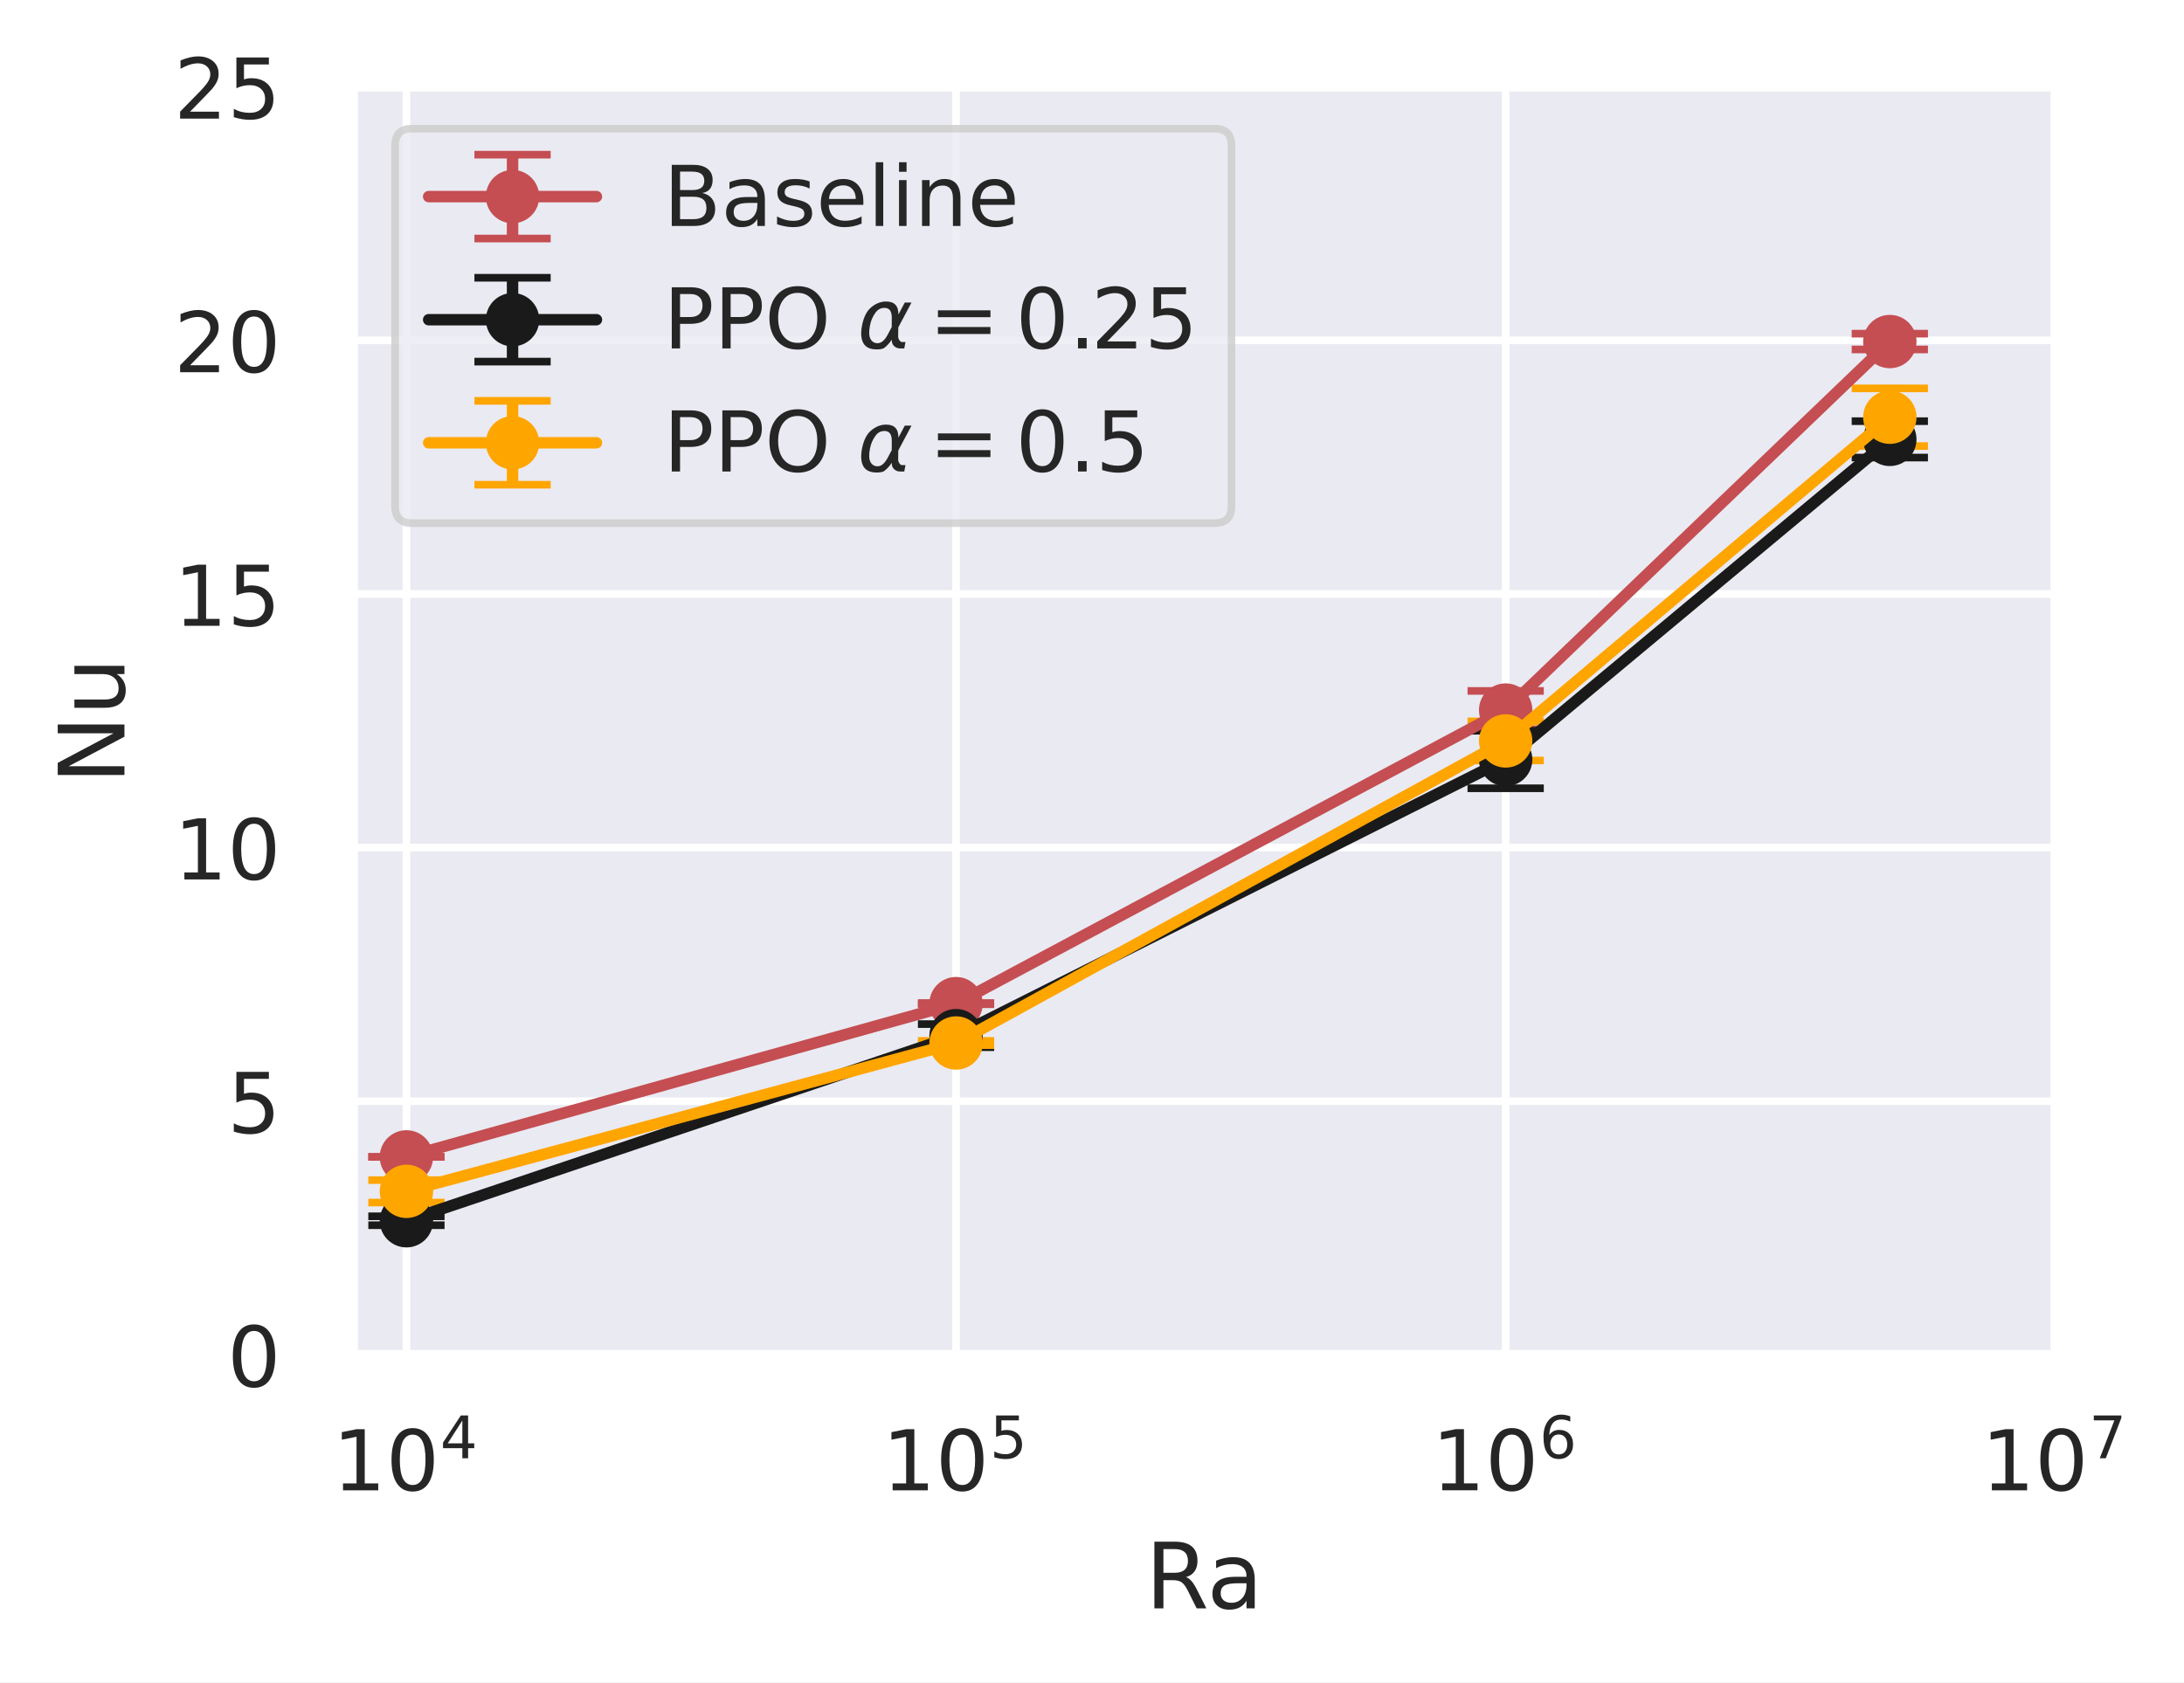
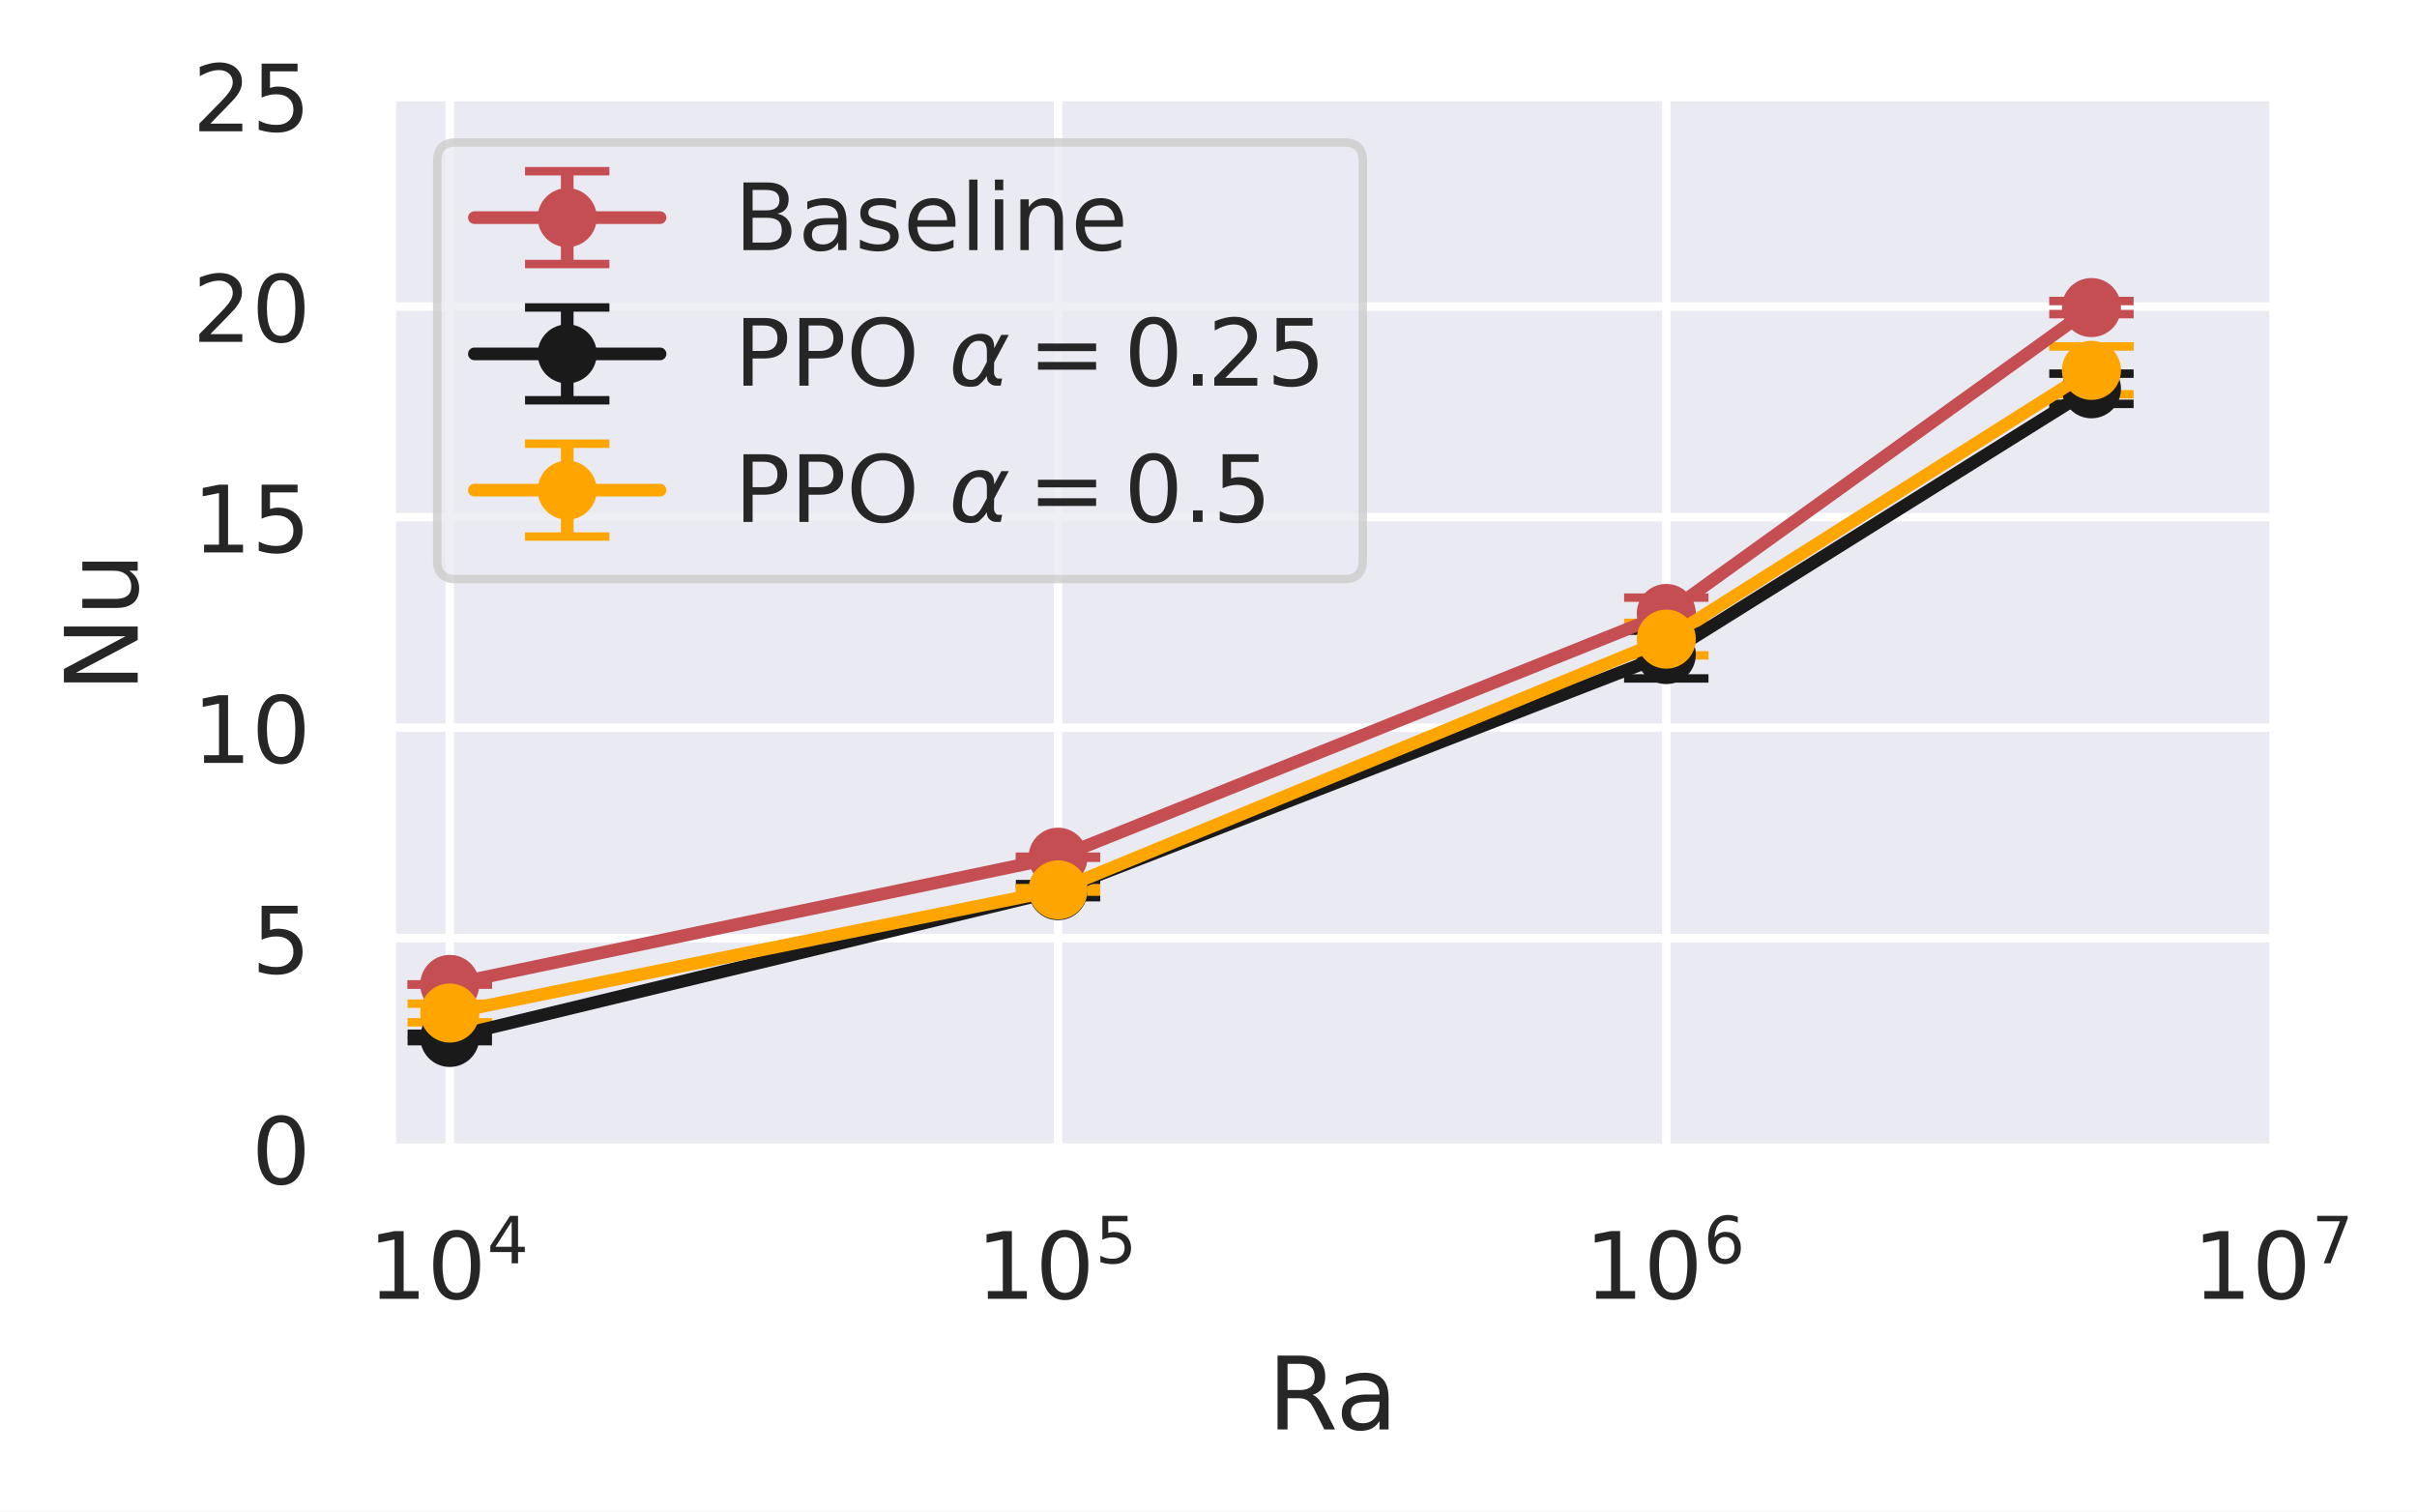
- <svg xmlns="http://www.w3.org/2000/svg" xmlns:xlink="http://www.w3.org/1999/xlink" width="286.391pt" height="220.659pt" viewBox="0 0 286.391 220.659" version="1.1">
+ <svg xmlns="http://www.w3.org/2000/svg" xmlns:xlink="http://www.w3.org/1999/xlink" width="286.391pt" height="179.079pt" viewBox="0 0 286.391 179.079" version="1.1">
  <defs>
    <style type="text/css">*{stroke-linejoin: round; stroke-linecap: butt}</style>
  </defs>
  <g id="figure_1">
    <g id="patch_1">
-       <path d="M 0 220.659  L 286.391 220.659  L 286.391 0  L 0 0  z " style="fill: #ffffff" />
+       <path d="M 0 179.079  L 286.391 179.079  L 286.391 0  L 0 0  z " style="fill: #ffffff" />
    </g>
    <g id="axes_1">
      <g id="patch_2">
-         <path d="M 46.311 177.699  L 269.511 177.699  L 269.511 11.379  L 46.311 11.379  z " style="fill: #eaeaf2" />
+         <path d="M 46.311 136.119  L 269.511 136.119  L 269.511 11.379  L 46.311 11.379  z " style="fill: #eaeaf2" />
      </g>
      <g id="matplotlib.axis_1">
        <g id="xtick_1">
          <g id="line2d_1">
-             <path d="M 53.296 177.699  L 53.296 11.379  " clip-path="url(#p248fbb36b7)" style="fill: none; stroke: #ffffff; stroke-linecap: round" />
+             <path d="M 53.296 136.119  L 53.296 11.379  " clip-path="url(#p7a6a9aa052)" style="fill: none; stroke: #ffffff; stroke-linecap: round" />
          </g>
          <g id="text_1">
-             <g style="fill: #262626" transform="translate(43.61573 195.5574) scale(0.11 -0.11)">
+             <g style="fill: #262626" transform="translate(43.61573 153.9774) scale(0.11 -0.11)">
              <defs>
                <path id="DejaVuSans-31" d="M 794 531  L 1825 531  L 1825 4091  L 703 3866  L 703 4441  L 1819 4666  L 2450 4666  L 2450 531  L 3481 531  L 3481 0  L 794 0  L 794 531  z " transform="scale(0.015625)" />
                <path id="DejaVuSans-30" d="M 2034 4250  Q 1547 4250 1301 3770  Q 1056 3291 1056 2328  Q 1056 1369 1301 889  Q 1547 409 2034 409  Q 2525 409 2770 889  Q 3016 1369 3016 2328  Q 3016 3291 2770 3770  Q 2525 4250 2034 4250  z M 2034 4750  Q 2819 4750 3233 4129  Q 3647 3509 3647 2328  Q 3647 1150 3233 529  Q 2819 -91 2034 -91  Q 1250 -91 836 529  Q 422 1150 422 2328  Q 422 3509 836 4129  Q 1250 4750 2034 4750  z " transform="scale(0.015625)" />
                <path id="DejaVuSans-34" d="M 2419 4116  L 825 1625  L 2419 1625  L 2419 4116  z M 2253 4666  L 3047 4666  L 3047 1625  L 3713 1625  L 3713 1100  L 3047 1100  L 3047 0  L 2419 0  L 2419 1100  L 313 1100  L 313 1709  L 2253 4666  z " transform="scale(0.015625)" />
              </defs>
              <use xlink:href="#DejaVuSans-31" transform="translate(0 0.684375)" />
              <use xlink:href="#DejaVuSans-30" transform="translate(63.62305 0.684375)" />
              <use xlink:href="#DejaVuSans-34" transform="translate(128.2031 38.96563) scale(0.7)" />
            </g>
          </g>
        </g>
        <g id="xtick_2">
          <g id="line2d_2">
-             <path d="M 125.368 177.699  L 125.368 11.379  " clip-path="url(#p248fbb36b7)" style="fill: none; stroke: #ffffff; stroke-linecap: round" />
+             <path d="M 125.368 136.119  L 125.368 11.379  " clip-path="url(#p7a6a9aa052)" style="fill: none; stroke: #ffffff; stroke-linecap: round" />
          </g>
          <g id="text_2">
-             <g style="fill: #262626" transform="translate(115.6876 195.5574) scale(0.11 -0.11)">
+             <g style="fill: #262626" transform="translate(115.6876 153.9774) scale(0.11 -0.11)">
              <defs>
                <path id="DejaVuSans-35" d="M 691 4666  L 3169 4666  L 3169 4134  L 1269 4134  L 1269 2991  Q 1406 3038 1543 3061  Q 1681 3084 1819 3084  Q 2600 3084 3056 2656  Q 3513 2228 3513 1497  Q 3513 744 3044 326  Q 2575 -91 1722 -91  Q 1428 -91 1123 -41  Q 819 9 494 109  L 494 744  Q 775 591 1075 516  Q 1375 441 1709 441  Q 2250 441 2565 725  Q 2881 1009 2881 1497  Q 2881 1984 2565 2268  Q 2250 2553 1709 2553  Q 1456 2553 1204 2497  Q 953 2441 691 2322  L 691 4666  z " transform="scale(0.015625)" />
              </defs>
              <use xlink:href="#DejaVuSans-31" transform="translate(0 0.684375)" />
              <use xlink:href="#DejaVuSans-30" transform="translate(63.62305 0.684375)" />
              <use xlink:href="#DejaVuSans-35" transform="translate(128.2031 38.96563) scale(0.7)" />
            </g>
          </g>
        </g>
        <g id="xtick_3">
          <g id="line2d_3">
-             <path d="M 197.439 177.699  L 197.439 11.379  " clip-path="url(#p248fbb36b7)" style="fill: none; stroke: #ffffff; stroke-linecap: round" />
+             <path d="M 197.439 136.119  L 197.439 11.379  " clip-path="url(#p7a6a9aa052)" style="fill: none; stroke: #ffffff; stroke-linecap: round" />
          </g>
          <g id="text_3">
-             <g style="fill: #262626" transform="translate(187.7594 195.5574) scale(0.11 -0.11)">
+             <g style="fill: #262626" transform="translate(187.7594 153.9774) scale(0.11 -0.11)">
              <defs>
                <path id="DejaVuSans-36" d="M 2113 2584  Q 1688 2584 1439 2293  Q 1191 2003 1191 1497  Q 1191 994 1439 701  Q 1688 409 2113 409  Q 2538 409 2786 701  Q 3034 994 3034 1497  Q 3034 2003 2786 2293  Q 2538 2584 2113 2584  z M 3366 4563  L 3366 3988  Q 3128 4100 2886 4159  Q 2644 4219 2406 4219  Q 1781 4219 1451 3797  Q 1122 3375 1075 2522  Q 1259 2794 1537 2939  Q 1816 3084 2150 3084  Q 2853 3084 3261 2657  Q 3669 2231 3669 1497  Q 3669 778 3244 343  Q 2819 -91 2113 -91  Q 1303 -91 875 529  Q 447 1150 447 2328  Q 447 3434 972 4092  Q 1497 4750 2381 4750  Q 2619 4750 2861 4703  Q 3103 4656 3366 4563  z " transform="scale(0.015625)" />
              </defs>
              <use xlink:href="#DejaVuSans-31" transform="translate(0 0.765625)" />
              <use xlink:href="#DejaVuSans-30" transform="translate(63.62305 0.765625)" />
              <use xlink:href="#DejaVuSans-36" transform="translate(128.2031 39.04688) scale(0.7)" />
            </g>
          </g>
        </g>
        <g id="xtick_4">
          <g id="line2d_4">
-             <path d="M 269.511 177.699  L 269.511 11.379  " clip-path="url(#p248fbb36b7)" style="fill: none; stroke: #ffffff; stroke-linecap: round" />
+             <path d="M 269.511 136.119  L 269.511 11.379  " clip-path="url(#p7a6a9aa052)" style="fill: none; stroke: #ffffff; stroke-linecap: round" />
          </g>
          <g id="text_4">
-             <g style="fill: #262626" transform="translate(259.8313 195.5574) scale(0.11 -0.11)">
+             <g style="fill: #262626" transform="translate(259.8313 153.9774) scale(0.11 -0.11)">
              <defs>
                <path id="DejaVuSans-37" d="M 525 4666  L 3525 4666  L 3525 4397  L 1831 0  L 1172 0  L 2766 4134  L 525 4134  L 525 4666  z " transform="scale(0.015625)" />
              </defs>
              <use xlink:href="#DejaVuSans-31" transform="translate(0 0.684375)" />
              <use xlink:href="#DejaVuSans-30" transform="translate(63.62305 0.684375)" />
              <use xlink:href="#DejaVuSans-37" transform="translate(128.2031 38.96563) scale(0.7)" />
            </g>
          </g>
        </g>
        <g id="xtick_5" />
        <g id="xtick_6" />
        <g id="xtick_7" />
        <g id="xtick_8" />
        <g id="xtick_9" />
        <g id="xtick_10" />
        <g id="xtick_11" />
        <g id="xtick_12" />
        <g id="xtick_13" />
        <g id="xtick_14" />
        <g id="xtick_15" />
        <g id="xtick_16" />
        <g id="xtick_17" />
        <g id="xtick_18" />
        <g id="xtick_19" />
        <g id="xtick_20" />
        <g id="xtick_21" />
        <g id="xtick_22" />
        <g id="xtick_23" />
        <g id="xtick_24" />
        <g id="xtick_25" />
        <g id="xtick_26" />
        <g id="xtick_27" />
        <g id="xtick_28" />
        <g id="xtick_29" />
        <g id="xtick_30" />
        <g id="text_5">
-           <g style="fill: #262626" transform="translate(150.2003 210.9632) scale(0.12 -0.12)">
+           <g style="fill: #262626" transform="translate(150.2003 169.3832) scale(0.12 -0.12)">
            <defs>
              <path id="DejaVuSans-52" d="M 2841 2188  Q 3044 2119 3236 1894  Q 3428 1669 3622 1275  L 4263 0  L 3584 0  L 2988 1197  Q 2756 1666 2539 1819  Q 2322 1972 1947 1972  L 1259 1972  L 1259 0  L 628 0  L 628 4666  L 2053 4666  Q 2853 4666 3247 4331  Q 3641 3997 3641 3322  Q 3641 2881 3436 2590  Q 3231 2300 2841 2188  z M 1259 4147  L 1259 2491  L 2053 2491  Q 2509 2491 2742 2702  Q 2975 2913 2975 3322  Q 2975 3731 2742 3939  Q 2509 4147 2053 4147  L 1259 4147  z " transform="scale(0.015625)" />
              <path id="DejaVuSans-61" d="M 2194 1759  Q 1497 1759 1228 1600  Q 959 1441 959 1056  Q 959 750 1161 570  Q 1363 391 1709 391  Q 2188 391 2477 730  Q 2766 1069 2766 1631  L 2766 1759  L 2194 1759  z M 3341 1997  L 3341 0  L 2766 0  L 2766 531  Q 2569 213 2275 61  Q 1981 -91 1556 -91  Q 1019 -91 701 211  Q 384 513 384 1019  Q 384 1609 779 1909  Q 1175 2209 1959 2209  L 2766 2209  L 2766 2266  Q 2766 2663 2505 2880  Q 2244 3097 1772 3097  Q 1472 3097 1187 3025  Q 903 2953 641 2809  L 641 3341  Q 956 3463 1253 3523  Q 1550 3584 1831 3584  Q 2591 3584 2966 3190  Q 3341 2797 3341 1997  z " transform="scale(0.015625)" />
            </defs>
            <use xlink:href="#DejaVuSans-52" />
            <use xlink:href="#DejaVuSans-61" x="67.232" />
          </g>
        </g>
      </g>
      <g id="matplotlib.axis_2">
        <g id="ytick_1">
          <g id="line2d_5">
-             <path d="M 46.311 177.699  L 269.511 177.699  " clip-path="url(#p248fbb36b7)" style="fill: none; stroke: #ffffff; stroke-linecap: round" />
+             <path d="M 46.311 136.119  L 269.511 136.119  " clip-path="url(#p7a6a9aa052)" style="fill: none; stroke: #ffffff; stroke-linecap: round" />
          </g>
          <g id="text_6">
-             <g style="fill: #262626" transform="translate(29.8125 181.8783) scale(0.11 -0.11)">
+             <g style="fill: #262626" transform="translate(29.8125 140.2983) scale(0.11 -0.11)">
              <use xlink:href="#DejaVuSans-30" />
            </g>
          </g>
        </g>
        <g id="ytick_2">
          <g id="line2d_6">
-             <path d="M 46.311 144.435  L 269.511 144.435  " clip-path="url(#p248fbb36b7)" style="fill: none; stroke: #ffffff; stroke-linecap: round" />
+             <path d="M 46.311 111.171  L 269.511 111.171  " clip-path="url(#p7a6a9aa052)" style="fill: none; stroke: #ffffff; stroke-linecap: round" />
          </g>
          <g id="text_7">
-             <g style="fill: #262626" transform="translate(29.8125 148.6143) scale(0.11 -0.11)">
+             <g style="fill: #262626" transform="translate(29.8125 115.3503) scale(0.11 -0.11)">
              <use xlink:href="#DejaVuSans-35" />
            </g>
          </g>
        </g>
        <g id="ytick_3">
          <g id="line2d_7">
-             <path d="M 46.311 111.171  L 269.511 111.171  " clip-path="url(#p248fbb36b7)" style="fill: none; stroke: #ffffff; stroke-linecap: round" />
+             <path d="M 46.311 86.223  L 269.511 86.223  " clip-path="url(#p7a6a9aa052)" style="fill: none; stroke: #ffffff; stroke-linecap: round" />
          </g>
          <g id="text_8">
-             <g style="fill: #262626" transform="translate(22.81375 115.3503) scale(0.11 -0.11)">
+             <g style="fill: #262626" transform="translate(22.81375 90.40228) scale(0.11 -0.11)">
              <use xlink:href="#DejaVuSans-31" />
              <use xlink:href="#DejaVuSans-30" x="63.623" />
            </g>
          </g>
        </g>
        <g id="ytick_4">
          <g id="line2d_8">
-             <path d="M 46.311 77.907  L 269.511 77.907  " clip-path="url(#p248fbb36b7)" style="fill: none; stroke: #ffffff; stroke-linecap: round" />
+             <path d="M 46.311 61.275  L 269.511 61.275  " clip-path="url(#p7a6a9aa052)" style="fill: none; stroke: #ffffff; stroke-linecap: round" />
          </g>
          <g id="text_9">
-             <g style="fill: #262626" transform="translate(22.81375 82.08628) scale(0.11 -0.11)">
+             <g style="fill: #262626" transform="translate(22.81375 65.45428) scale(0.11 -0.11)">
              <use xlink:href="#DejaVuSans-31" />
              <use xlink:href="#DejaVuSans-35" x="63.623" />
            </g>
          </g>
        </g>
        <g id="ytick_5">
          <g id="line2d_9">
-             <path d="M 46.311 44.643  L 269.511 44.643  " clip-path="url(#p248fbb36b7)" style="fill: none; stroke: #ffffff; stroke-linecap: round" />
+             <path d="M 46.311 36.327  L 269.511 36.327  " clip-path="url(#p7a6a9aa052)" style="fill: none; stroke: #ffffff; stroke-linecap: round" />
          </g>
          <g id="text_10">
-             <g style="fill: #262626" transform="translate(22.81375 48.82228) scale(0.11 -0.11)">
+             <g style="fill: #262626" transform="translate(22.81375 40.50628) scale(0.11 -0.11)">
              <defs>
                <path id="DejaVuSans-32" d="M 1228 531  L 3431 531  L 3431 0  L 469 0  L 469 531  Q 828 903 1448 1529  Q 2069 2156 2228 2338  Q 2531 2678 2651 2914  Q 2772 3150 2772 3378  Q 2772 3750 2511 3984  Q 2250 4219 1831 4219  Q 1534 4219 1204 4116  Q 875 4013 500 3803  L 500 4441  Q 881 4594 1212 4672  Q 1544 4750 1819 4750  Q 2544 4750 2975 4387  Q 3406 4025 3406 3419  Q 3406 3131 3298 2873  Q 3191 2616 2906 2266  Q 2828 2175 2409 1742  Q 1991 1309 1228 531  z " transform="scale(0.015625)" />
              </defs>
              <use xlink:href="#DejaVuSans-32" />
              <use xlink:href="#DejaVuSans-30" x="63.623" />
            </g>
          </g>
        </g>
        <g id="ytick_6">
          <g id="line2d_10">
-             <path d="M 46.311 11.379  L 269.511 11.379  " clip-path="url(#p248fbb36b7)" style="fill: none; stroke: #ffffff; stroke-linecap: round" />
+             <path d="M 46.311 11.379  L 269.511 11.379  " clip-path="url(#p7a6a9aa052)" style="fill: none; stroke: #ffffff; stroke-linecap: round" />
          </g>
          <g id="text_11">
            <g style="fill: #262626" transform="translate(22.81375 15.55828) scale(0.11 -0.11)">
              <use xlink:href="#DejaVuSans-32" />
              <use xlink:href="#DejaVuSans-35" x="63.623" />
            </g>
          </g>
        </g>
        <g id="text_12">
-           <g style="fill: #262626" transform="translate(16.31812 102.8304) rotate(-90) scale(0.12 -0.12)">
+           <g style="fill: #262626" transform="translate(16.31812 82.04039) rotate(-90) scale(0.12 -0.12)">
            <defs>
              <path id="DejaVuSans-4e" d="M 628 4666  L 1478 4666  L 3547 763  L 3547 4666  L 4159 4666  L 4159 0  L 3309 0  L 1241 3903  L 1241 0  L 628 0  L 628 4666  z " transform="scale(0.015625)" />
              <path id="DejaVuSans-75" d="M 544 1381  L 544 3500  L 1119 3500  L 1119 1403  Q 1119 906 1312 657  Q 1506 409 1894 409  Q 2359 409 2629 706  Q 2900 1003 2900 1516  L 2900 3500  L 3475 3500  L 3475 0  L 2900 0  L 2900 538  Q 2691 219 2414 64  Q 2138 -91 1772 -91  Q 1169 -91 856 284  Q 544 659 544 1381  z M 1991 3584  L 1991 3584  z " transform="scale(0.015625)" />
            </defs>
            <use xlink:href="#DejaVuSans-4e" />
            <use xlink:href="#DejaVuSans-75" x="74.805" />
          </g>
        </g>
      </g>
      <g id="LineCollection_1">
-         <path d="M 53.296 151.744  L 53.296 151.743  " clip-path="url(#p248fbb36b7)" style="fill: none; stroke: #c44e52; stroke-width: 1.5" />
-         <path d="M 125.368 131.723  L 125.368 131.56  " clip-path="url(#p248fbb36b7)" style="fill: none; stroke: #c44e52; stroke-width: 1.5" />
-         <path d="M 197.439 95.647  L 197.439 90.623  " clip-path="url(#p248fbb36b7)" style="fill: none; stroke: #c44e52; stroke-width: 1.5" />
-         <path d="M 247.815 45.836  L 247.815 43.764  " clip-path="url(#p248fbb36b7)" style="fill: none; stroke: #c44e52; stroke-width: 1.5" />
+         <path d="M 53.296 116.653  L 53.296 116.652  " clip-path="url(#p7a6a9aa052)" style="fill: none; stroke: #c44e52; stroke-width: 1.5" />
+         <path d="M 125.368 101.637  L 125.368 101.515  " clip-path="url(#p7a6a9aa052)" style="fill: none; stroke: #c44e52; stroke-width: 1.5" />
+         <path d="M 197.439 74.58  L 197.439 70.812  " clip-path="url(#p7a6a9aa052)" style="fill: none; stroke: #c44e52; stroke-width: 1.5" />
+         <path d="M 247.815 37.222  L 247.815 35.668  " clip-path="url(#p7a6a9aa052)" style="fill: none; stroke: #c44e52; stroke-width: 1.5" />
      </g>
      <g id="line2d_11">
        <defs>
-           <path id="mdc95933eff" d="M 5 0  L -5 -0  " style="stroke: #c44e52" />
-         </defs>
-         <g clip-path="url(#p248fbb36b7)">
-           <use xlink:href="#mdc95933eff" x="53.296" y="151.744" style="fill: #c44e52; stroke: #c44e52" />
-           <use xlink:href="#mdc95933eff" x="125.368" y="131.723" style="fill: #c44e52; stroke: #c44e52" />
-           <use xlink:href="#mdc95933eff" x="197.439" y="95.647" style="fill: #c44e52; stroke: #c44e52" />
-           <use xlink:href="#mdc95933eff" x="247.815" y="45.836" style="fill: #c44e52; stroke: #c44e52" />
+           <path id="maf048a1b1f" d="M 5 0  L -5 -0  " style="stroke: #c44e52" />
+         </defs>
+         <g clip-path="url(#p7a6a9aa052)">
+           <use xlink:href="#maf048a1b1f" x="53.296" y="116.653" style="fill: #c44e52; stroke: #c44e52" />
+           <use xlink:href="#maf048a1b1f" x="125.368" y="101.637" style="fill: #c44e52; stroke: #c44e52" />
+           <use xlink:href="#maf048a1b1f" x="197.439" y="74.58" style="fill: #c44e52; stroke: #c44e52" />
+           <use xlink:href="#maf048a1b1f" x="247.815" y="37.222" style="fill: #c44e52; stroke: #c44e52" />
        </g>
      </g>
      <g id="line2d_12">
-         <g clip-path="url(#p248fbb36b7)">
-           <use xlink:href="#mdc95933eff" x="53.296" y="151.743" style="fill: #c44e52; stroke: #c44e52" />
-           <use xlink:href="#mdc95933eff" x="125.368" y="131.56" style="fill: #c44e52; stroke: #c44e52" />
-           <use xlink:href="#mdc95933eff" x="197.439" y="90.623" style="fill: #c44e52; stroke: #c44e52" />
-           <use xlink:href="#mdc95933eff" x="247.815" y="43.764" style="fill: #c44e52; stroke: #c44e52" />
+         <g clip-path="url(#p7a6a9aa052)">
+           <use xlink:href="#maf048a1b1f" x="53.296" y="116.652" style="fill: #c44e52; stroke: #c44e52" />
+           <use xlink:href="#maf048a1b1f" x="125.368" y="101.515" style="fill: #c44e52; stroke: #c44e52" />
+           <use xlink:href="#maf048a1b1f" x="197.439" y="70.812" style="fill: #c44e52; stroke: #c44e52" />
+           <use xlink:href="#maf048a1b1f" x="247.815" y="35.668" style="fill: #c44e52; stroke: #c44e52" />
        </g>
      </g>
      <g id="LineCollection_2">
-         <path d="M 53.296 160.701  L 53.296 159.535  " clip-path="url(#p248fbb36b7)" style="fill: none; stroke: #1a1a1a; stroke-width: 1.5" />
-         <path d="M 125.368 137.359  L 125.368 134.322  " clip-path="url(#p248fbb36b7)" style="fill: none; stroke: #1a1a1a; stroke-width: 1.5" />
-         <path d="M 197.439 103.394  L 197.439 95.852  " clip-path="url(#p248fbb36b7)" style="fill: none; stroke: #1a1a1a; stroke-width: 1.5" />
-         <path d="M 247.815 60.019  L 247.815 55.243  " clip-path="url(#p248fbb36b7)" style="fill: none; stroke: #1a1a1a; stroke-width: 1.5" />
+         <path d="M 53.296 123.371  L 53.296 122.496  " clip-path="url(#p7a6a9aa052)" style="fill: none; stroke: #1a1a1a; stroke-width: 1.5" />
+         <path d="M 125.368 106.31  L 125.368 104.759  " clip-path="url(#p7a6a9aa052)" style="fill: none; stroke: #1a1a1a; stroke-width: 1.5" />
+         <path d="M 197.439 80.39  L 197.439 74.734  " clip-path="url(#p7a6a9aa052)" style="fill: none; stroke: #1a1a1a; stroke-width: 1.5" />
+         <path d="M 247.815 47.859  L 247.815 44.277  " clip-path="url(#p7a6a9aa052)" style="fill: none; stroke: #1a1a1a; stroke-width: 1.5" />
      </g>
      <g id="line2d_13">
        <defs>
-           <path id="m1323acc281" d="M 5 0  L -5 -0  " style="stroke: #1a1a1a" />
-         </defs>
-         <g clip-path="url(#p248fbb36b7)">
-           <use xlink:href="#m1323acc281" x="53.296" y="160.701" style="fill: #1a1a1a; stroke: #1a1a1a" />
-           <use xlink:href="#m1323acc281" x="125.368" y="137.359" style="fill: #1a1a1a; stroke: #1a1a1a" />
-           <use xlink:href="#m1323acc281" x="197.439" y="103.394" style="fill: #1a1a1a; stroke: #1a1a1a" />
-           <use xlink:href="#m1323acc281" x="247.815" y="60.019" style="fill: #1a1a1a; stroke: #1a1a1a" />
+           <path id="m99befddb54" d="M 5 0  L -5 -0  " style="stroke: #1a1a1a" />
+         </defs>
+         <g clip-path="url(#p7a6a9aa052)">
+           <use xlink:href="#m99befddb54" x="53.296" y="123.371" style="fill: #1a1a1a; stroke: #1a1a1a" />
+           <use xlink:href="#m99befddb54" x="125.368" y="106.31" style="fill: #1a1a1a; stroke: #1a1a1a" />
+           <use xlink:href="#m99befddb54" x="197.439" y="80.39" style="fill: #1a1a1a; stroke: #1a1a1a" />
+           <use xlink:href="#m99befddb54" x="247.815" y="47.859" style="fill: #1a1a1a; stroke: #1a1a1a" />
        </g>
      </g>
      <g id="line2d_14">
-         <g clip-path="url(#p248fbb36b7)">
-           <use xlink:href="#m1323acc281" x="53.296" y="159.535" style="fill: #1a1a1a; stroke: #1a1a1a" />
-           <use xlink:href="#m1323acc281" x="125.368" y="134.322" style="fill: #1a1a1a; stroke: #1a1a1a" />
-           <use xlink:href="#m1323acc281" x="197.439" y="95.852" style="fill: #1a1a1a; stroke: #1a1a1a" />
-           <use xlink:href="#m1323acc281" x="247.815" y="55.243" style="fill: #1a1a1a; stroke: #1a1a1a" />
+         <g clip-path="url(#p7a6a9aa052)">
+           <use xlink:href="#m99befddb54" x="53.296" y="122.496" style="fill: #1a1a1a; stroke: #1a1a1a" />
+           <use xlink:href="#m99befddb54" x="125.368" y="104.759" style="fill: #1a1a1a; stroke: #1a1a1a" />
+           <use xlink:href="#m99befddb54" x="197.439" y="74.734" style="fill: #1a1a1a; stroke: #1a1a1a" />
+           <use xlink:href="#m99befddb54" x="247.815" y="44.277" style="fill: #1a1a1a; stroke: #1a1a1a" />
        </g>
      </g>
      <g id="LineCollection_3">
-         <path d="M 53.296 157.735  L 53.296 154.789  " clip-path="url(#p248fbb36b7)" style="fill: none; stroke: #ffa500; stroke-width: 1.5" />
-         <path d="M 125.368 137.081  L 125.368 136.528  " clip-path="url(#p248fbb36b7)" style="fill: none; stroke: #ffa500; stroke-width: 1.5" />
-         <path d="M 197.439 99.748  L 197.439 94.621  " clip-path="url(#p248fbb36b7)" style="fill: none; stroke: #ffa500; stroke-width: 1.5" />
-         <path d="M 247.815 58.503  L 247.815 50.945  " clip-path="url(#p248fbb36b7)" style="fill: none; stroke: #ffa500; stroke-width: 1.5" />
+         <path d="M 53.296 121.146  L 53.296 118.937  " clip-path="url(#p7a6a9aa052)" style="fill: none; stroke: #ffa500; stroke-width: 1.5" />
+         <path d="M 125.368 105.655  L 125.368 105.24  " clip-path="url(#p7a6a9aa052)" style="fill: none; stroke: #ffa500; stroke-width: 1.5" />
+         <path d="M 197.439 77.656  L 197.439 73.811  " clip-path="url(#p7a6a9aa052)" style="fill: none; stroke: #ffa500; stroke-width: 1.5" />
+         <path d="M 247.815 46.722  L 247.815 41.054  " clip-path="url(#p7a6a9aa052)" style="fill: none; stroke: #ffa500; stroke-width: 1.5" />
      </g>
      <g id="line2d_15">
        <defs>
-           <path id="mf1891d2742" d="M 5 0  L -5 -0  " style="stroke: #ffa500" />
-         </defs>
-         <g clip-path="url(#p248fbb36b7)">
-           <use xlink:href="#mf1891d2742" x="53.296" y="157.735" style="fill: #ffa500; stroke: #ffa500" />
-           <use xlink:href="#mf1891d2742" x="125.368" y="137.081" style="fill: #ffa500; stroke: #ffa500" />
-           <use xlink:href="#mf1891d2742" x="197.439" y="99.748" style="fill: #ffa500; stroke: #ffa500" />
-           <use xlink:href="#mf1891d2742" x="247.815" y="58.503" style="fill: #ffa500; stroke: #ffa500" />
+           <path id="m997eaf390b" d="M 5 0  L -5 -0  " style="stroke: #ffa500" />
+         </defs>
+         <g clip-path="url(#p7a6a9aa052)">
+           <use xlink:href="#m997eaf390b" x="53.296" y="121.146" style="fill: #ffa500; stroke: #ffa500" />
+           <use xlink:href="#m997eaf390b" x="125.368" y="105.655" style="fill: #ffa500; stroke: #ffa500" />
+           <use xlink:href="#m997eaf390b" x="197.439" y="77.656" style="fill: #ffa500; stroke: #ffa500" />
+           <use xlink:href="#m997eaf390b" x="247.815" y="46.722" style="fill: #ffa500; stroke: #ffa500" />
        </g>
      </g>
      <g id="line2d_16">
-         <g clip-path="url(#p248fbb36b7)">
-           <use xlink:href="#mf1891d2742" x="53.296" y="154.789" style="fill: #ffa500; stroke: #ffa500" />
-           <use xlink:href="#mf1891d2742" x="125.368" y="136.528" style="fill: #ffa500; stroke: #ffa500" />
-           <use xlink:href="#mf1891d2742" x="197.439" y="94.621" style="fill: #ffa500; stroke: #ffa500" />
-           <use xlink:href="#mf1891d2742" x="247.815" y="50.945" style="fill: #ffa500; stroke: #ffa500" />
+         <g clip-path="url(#p7a6a9aa052)">
+           <use xlink:href="#m997eaf390b" x="53.296" y="118.937" style="fill: #ffa500; stroke: #ffa500" />
+           <use xlink:href="#m997eaf390b" x="125.368" y="105.24" style="fill: #ffa500; stroke: #ffa500" />
+           <use xlink:href="#m997eaf390b" x="197.439" y="73.811" style="fill: #ffa500; stroke: #ffa500" />
+           <use xlink:href="#m997eaf390b" x="247.815" y="41.054" style="fill: #ffa500; stroke: #ffa500" />
        </g>
      </g>
      <g id="line2d_17">
-         <path d="M 53.296 151.744  L 125.368 131.642  L 197.439 93.135  L 247.815 44.8  " clip-path="url(#p248fbb36b7)" style="fill: none; stroke: #c44e52; stroke-width: 1.5; stroke-linecap: round" />
-         <defs>
-           <path id="mfcb5e8fcba" d="M 0 3  C 0.796 3 1.559 2.684 2.121 2.121  C 2.684 1.559 3 0.796 3 0  C 3 -0.796 2.684 -1.559 2.121 -2.121  C 1.559 -2.684 0.796 -3 0 -3  C -0.796 -3 -1.559 -2.684 -2.121 -2.121  C -2.684 -1.559 -3 -0.796 -3 0  C -3 0.796 -2.684 1.559 -2.121 2.121  C -1.559 2.684 -0.796 3 0 3  z " style="stroke: #c44e52" />
-         </defs>
-         <g clip-path="url(#p248fbb36b7)">
-           <use xlink:href="#mfcb5e8fcba" x="53.296" y="151.744" style="fill: #c44e52; stroke: #c44e52" />
-           <use xlink:href="#mfcb5e8fcba" x="125.368" y="131.642" style="fill: #c44e52; stroke: #c44e52" />
-           <use xlink:href="#mfcb5e8fcba" x="197.439" y="93.135" style="fill: #c44e52; stroke: #c44e52" />
-           <use xlink:href="#mfcb5e8fcba" x="247.815" y="44.8" style="fill: #c44e52; stroke: #c44e52" />
+         <path d="M 53.296 116.653  L 125.368 101.576  L 197.439 72.696  L 247.815 36.445  " clip-path="url(#p7a6a9aa052)" style="fill: none; stroke: #c44e52; stroke-width: 1.5; stroke-linecap: round" />
+         <defs>
+           <path id="m05a1cceb1d" d="M 0 3  C 0.796 3 1.559 2.684 2.121 2.121  C 2.684 1.559 3 0.796 3 0  C 3 -0.796 2.684 -1.559 2.121 -2.121  C 1.559 -2.684 0.796 -3 0 -3  C -0.796 -3 -1.559 -2.684 -2.121 -2.121  C -2.684 -1.559 -3 -0.796 -3 0  C -3 0.796 -2.684 1.559 -2.121 2.121  C -1.559 2.684 -0.796 3 0 3  z " style="stroke: #c44e52" />
+         </defs>
+         <g clip-path="url(#p7a6a9aa052)">
+           <use xlink:href="#m05a1cceb1d" x="53.296" y="116.653" style="fill: #c44e52; stroke: #c44e52" />
+           <use xlink:href="#m05a1cceb1d" x="125.368" y="101.576" style="fill: #c44e52; stroke: #c44e52" />
+           <use xlink:href="#m05a1cceb1d" x="197.439" y="72.696" style="fill: #c44e52; stroke: #c44e52" />
+           <use xlink:href="#m05a1cceb1d" x="247.815" y="36.445" style="fill: #c44e52; stroke: #c44e52" />
        </g>
      </g>
      <g id="line2d_18">
-         <path d="M 53.296 160.118  L 125.368 135.84  L 197.439 99.623  L 247.815 57.631  " clip-path="url(#p248fbb36b7)" style="fill: none; stroke: #1a1a1a; stroke-width: 1.5; stroke-linecap: round" />
-         <defs>
-           <path id="mbe305feca9" d="M 0 3  C 0.796 3 1.559 2.684 2.121 2.121  C 2.684 1.559 3 0.796 3 0  C 3 -0.796 2.684 -1.559 2.121 -2.121  C 1.559 -2.684 0.796 -3 0 -3  C -0.796 -3 -1.559 -2.684 -2.121 -2.121  C -2.684 -1.559 -3 -0.796 -3 0  C -3 0.796 -2.684 1.559 -2.121 2.121  C -1.559 2.684 -0.796 3 0 3  z " style="stroke: #1a1a1a" />
-         </defs>
-         <g clip-path="url(#p248fbb36b7)">
-           <use xlink:href="#mbe305feca9" x="53.296" y="160.118" style="fill: #1a1a1a; stroke: #1a1a1a" />
-           <use xlink:href="#mbe305feca9" x="125.368" y="135.84" style="fill: #1a1a1a; stroke: #1a1a1a" />
-           <use xlink:href="#mbe305feca9" x="197.439" y="99.623" style="fill: #1a1a1a; stroke: #1a1a1a" />
-           <use xlink:href="#mbe305feca9" x="247.815" y="57.631" style="fill: #1a1a1a; stroke: #1a1a1a" />
+         <path d="M 53.296 122.933  L 125.368 105.535  L 197.439 77.562  L 247.815 46.068  " clip-path="url(#p7a6a9aa052)" style="fill: none; stroke: #1a1a1a; stroke-width: 1.5; stroke-linecap: round" />
+         <defs>
+           <path id="m015a37959b" d="M 0 3  C 0.796 3 1.559 2.684 2.121 2.121  C 2.684 1.559 3 0.796 3 0  C 3 -0.796 2.684 -1.559 2.121 -2.121  C 1.559 -2.684 0.796 -3 0 -3  C -0.796 -3 -1.559 -2.684 -2.121 -2.121  C -2.684 -1.559 -3 -0.796 -3 0  C -3 0.796 -2.684 1.559 -2.121 2.121  C -1.559 2.684 -0.796 3 0 3  z " style="stroke: #1a1a1a" />
+         </defs>
+         <g clip-path="url(#p7a6a9aa052)">
+           <use xlink:href="#m015a37959b" x="53.296" y="122.933" style="fill: #1a1a1a; stroke: #1a1a1a" />
+           <use xlink:href="#m015a37959b" x="125.368" y="105.535" style="fill: #1a1a1a; stroke: #1a1a1a" />
+           <use xlink:href="#m015a37959b" x="197.439" y="77.562" style="fill: #1a1a1a; stroke: #1a1a1a" />
+           <use xlink:href="#m015a37959b" x="247.815" y="46.068" style="fill: #1a1a1a; stroke: #1a1a1a" />
        </g>
      </g>
      <g id="line2d_19">
-         <path d="M 53.296 156.262  L 125.368 136.804  L 197.439 97.185  L 247.815 54.724  " clip-path="url(#p248fbb36b7)" style="fill: none; stroke: #ffa500; stroke-width: 1.5; stroke-linecap: round" />
-         <defs>
-           <path id="me907e3eed9" d="M 0 3  C 0.796 3 1.559 2.684 2.121 2.121  C 2.684 1.559 3 0.796 3 0  C 3 -0.796 2.684 -1.559 2.121 -2.121  C 1.559 -2.684 0.796 -3 0 -3  C -0.796 -3 -1.559 -2.684 -2.121 -2.121  C -2.684 -1.559 -3 -0.796 -3 0  C -3 0.796 -2.684 1.559 -2.121 2.121  C -1.559 2.684 -0.796 3 0 3  z " style="stroke: #ffa500" />
-         </defs>
-         <g clip-path="url(#p248fbb36b7)">
-           <use xlink:href="#me907e3eed9" x="53.296" y="156.262" style="fill: #ffa500; stroke: #ffa500" />
-           <use xlink:href="#me907e3eed9" x="125.368" y="136.804" style="fill: #ffa500; stroke: #ffa500" />
-           <use xlink:href="#me907e3eed9" x="197.439" y="97.185" style="fill: #ffa500; stroke: #ffa500" />
-           <use xlink:href="#me907e3eed9" x="247.815" y="54.724" style="fill: #ffa500; stroke: #ffa500" />
+         <path d="M 53.296 120.041  L 125.368 105.448  L 197.439 75.733  L 247.815 43.888  " clip-path="url(#p7a6a9aa052)" style="fill: none; stroke: #ffa500; stroke-width: 1.5; stroke-linecap: round" />
+         <defs>
+           <path id="mbb8048acf6" d="M 0 3  C 0.796 3 1.559 2.684 2.121 2.121  C 2.684 1.559 3 0.796 3 0  C 3 -0.796 2.684 -1.559 2.121 -2.121  C 1.559 -2.684 0.796 -3 0 -3  C -0.796 -3 -1.559 -2.684 -2.121 -2.121  C -2.684 -1.559 -3 -0.796 -3 0  C -3 0.796 -2.684 1.559 -2.121 2.121  C -1.559 2.684 -0.796 3 0 3  z " style="stroke: #ffa500" />
+         </defs>
+         <g clip-path="url(#p7a6a9aa052)">
+           <use xlink:href="#mbb8048acf6" x="53.296" y="120.041" style="fill: #ffa500; stroke: #ffa500" />
+           <use xlink:href="#mbb8048acf6" x="125.368" y="105.448" style="fill: #ffa500; stroke: #ffa500" />
+           <use xlink:href="#mbb8048acf6" x="197.439" y="75.733" style="fill: #ffa500; stroke: #ffa500" />
+           <use xlink:href="#mbb8048acf6" x="247.815" y="43.888" style="fill: #ffa500; stroke: #ffa500" />
        </g>
      </g>
      <g id="patch_3">
-         <path d="M 46.311 177.699  L 46.311 11.379  " style="fill: none; stroke: #ffffff; stroke-width: 1.25; stroke-linejoin: miter; stroke-linecap: square" />
+         <path d="M 46.311 136.119  L 46.311 11.379  " style="fill: none; stroke: #ffffff; stroke-width: 1.25; stroke-linejoin: miter; stroke-linecap: square" />
      </g>
      <g id="patch_4">
-         <path d="M 269.511 177.699  L 269.511 11.379  " style="fill: none; stroke: #ffffff; stroke-width: 1.25; stroke-linejoin: miter; stroke-linecap: square" />
+         <path d="M 269.511 136.119  L 269.511 11.379  " style="fill: none; stroke: #ffffff; stroke-width: 1.25; stroke-linejoin: miter; stroke-linecap: square" />
      </g>
      <g id="patch_5">
-         <path d="M 46.311 177.699  L 269.511 177.699  " style="fill: none; stroke: #ffffff; stroke-width: 1.25; stroke-linejoin: miter; stroke-linecap: square" />
+         <path d="M 46.311 136.119  L 269.511 136.119  " style="fill: none; stroke: #ffffff; stroke-width: 1.25; stroke-linejoin: miter; stroke-linecap: square" />
      </g>
      <g id="patch_6">
        <path d="M 46.311 11.379  L 269.511 11.379  " style="fill: none; stroke: #ffffff; stroke-width: 1.25; stroke-linejoin: miter; stroke-linecap: square" />
      </g>
      <g id="legend_1">
        <g id="patch_7">
          <path d="M 54.011 68.617  L 159.281 68.617  Q 161.481 68.617 161.481 66.417  L 161.481 19.079  Q 161.481 16.879 159.281 16.879  L 54.011 16.879  Q 51.811 16.879 51.811 19.079  L 51.811 66.417  Q 51.811 68.617 54.011 68.617  z " style="fill: #eaeaf2; opacity: 0.8; stroke: #cccccc; stroke-linejoin: miter" />
        </g>
        <g id="LineCollection_4">
          <path d="M 67.211 31.287  L 67.211 20.287  " style="fill: none; stroke: #c44e52; stroke-width: 1.5" />
        </g>
        <g id="line2d_20">
          <g>
-             <use xlink:href="#mdc95933eff" x="67.211" y="31.287" style="fill: #c44e52; stroke: #c44e52" />
+             <use xlink:href="#maf048a1b1f" x="67.211" y="31.287" style="fill: #c44e52; stroke: #c44e52" />
          </g>
        </g>
        <g id="line2d_21">
          <g>
-             <use xlink:href="#mdc95933eff" x="67.211" y="20.287" style="fill: #c44e52; stroke: #c44e52" />
+             <use xlink:href="#maf048a1b1f" x="67.211" y="20.287" style="fill: #c44e52; stroke: #c44e52" />
          </g>
        </g>
        <g id="line2d_22">
          <path d="M 56.211 25.787  L 78.211 25.787  " style="fill: none; stroke: #c44e52; stroke-width: 1.5; stroke-linecap: round" />
        </g>
        <g id="line2d_23">
          <g>
-             <use xlink:href="#mfcb5e8fcba" x="67.211" y="25.787" style="fill: #c44e52; stroke: #c44e52" />
+             <use xlink:href="#m05a1cceb1d" x="67.211" y="25.787" style="fill: #c44e52; stroke: #c44e52" />
          </g>
        </g>
        <g id="text_13">
          <g style="fill: #262626" transform="translate(87.01125 29.63742) scale(0.11 -0.11)">
            <defs>
              <path id="DejaVuSans-42" d="M 1259 2228  L 1259 519  L 2272 519  Q 2781 519 3026 730  Q 3272 941 3272 1375  Q 3272 1813 3026 2020  Q 2781 2228 2272 2228  L 1259 2228  z M 1259 4147  L 1259 2741  L 2194 2741  Q 2656 2741 2882 2914  Q 3109 3088 3109 3444  Q 3109 3797 2882 3972  Q 2656 4147 2194 4147  L 1259 4147  z M 628 4666  L 2241 4666  Q 2963 4666 3353 4366  Q 3744 4066 3744 3513  Q 3744 3084 3544 2831  Q 3344 2578 2956 2516  Q 3422 2416 3680 2098  Q 3938 1781 3938 1306  Q 3938 681 3513 340  Q 3088 0 2303 0  L 628 0  L 628 4666  z " transform="scale(0.015625)" />
              <path id="DejaVuSans-73" d="M 2834 3397  L 2834 2853  Q 2591 2978 2328 3040  Q 2066 3103 1784 3103  Q 1356 3103 1142 2972  Q 928 2841 928 2578  Q 928 2378 1081 2264  Q 1234 2150 1697 2047  L 1894 2003  Q 2506 1872 2764 1633  Q 3022 1394 3022 966  Q 3022 478 2636 193  Q 2250 -91 1575 -91  Q 1294 -91 989 -36  Q 684 19 347 128  L 347 722  Q 666 556 975 473  Q 1284 391 1588 391  Q 1994 391 2212 530  Q 2431 669 2431 922  Q 2431 1156 2273 1281  Q 2116 1406 1581 1522  L 1381 1569  Q 847 1681 609 1914  Q 372 2147 372 2553  Q 372 3047 722 3315  Q 1072 3584 1716 3584  Q 2034 3584 2315 3537  Q 2597 3491 2834 3397  z " transform="scale(0.015625)" />
              <path id="DejaVuSans-65" d="M 3597 1894  L 3597 1613  L 953 1613  Q 991 1019 1311 708  Q 1631 397 2203 397  Q 2534 397 2845 478  Q 3156 559 3463 722  L 3463 178  Q 3153 47 2828 -22  Q 2503 -91 2169 -91  Q 1331 -91 842 396  Q 353 884 353 1716  Q 353 2575 817 3079  Q 1281 3584 2069 3584  Q 2775 3584 3186 3129  Q 3597 2675 3597 1894  z M 3022 2063  Q 3016 2534 2758 2815  Q 2500 3097 2075 3097  Q 1594 3097 1305 2825  Q 1016 2553 972 2059  L 3022 2063  z " transform="scale(0.015625)" />
              <path id="DejaVuSans-6c" d="M 603 4863  L 1178 4863  L 1178 0  L 603 0  L 603 4863  z " transform="scale(0.015625)" />
              <path id="DejaVuSans-69" d="M 603 3500  L 1178 3500  L 1178 0  L 603 0  L 603 3500  z M 603 4863  L 1178 4863  L 1178 4134  L 603 4134  L 603 4863  z " transform="scale(0.015625)" />
              <path id="DejaVuSans-6e" d="M 3513 2113  L 3513 0  L 2938 0  L 2938 2094  Q 2938 2591 2744 2837  Q 2550 3084 2163 3084  Q 1697 3084 1428 2787  Q 1159 2491 1159 1978  L 1159 0  L 581 0  L 581 3500  L 1159 3500  L 1159 2956  Q 1366 3272 1645 3428  Q 1925 3584 2291 3584  Q 2894 3584 3203 3211  Q 3513 2838 3513 2113  z " transform="scale(0.015625)" />
            </defs>
            <use xlink:href="#DejaVuSans-42" />
            <use xlink:href="#DejaVuSans-61" x="68.604" />
            <use xlink:href="#DejaVuSans-73" x="129.883" />
            <use xlink:href="#DejaVuSans-65" x="181.982" />
            <use xlink:href="#DejaVuSans-6c" x="243.506" />
            <use xlink:href="#DejaVuSans-69" x="271.289" />
            <use xlink:href="#DejaVuSans-6e" x="299.072" />
            <use xlink:href="#DejaVuSans-65" x="362.451" />
          </g>
        </g>
        <g id="LineCollection_5">
          <path d="M 67.211 47.433  L 67.211 36.433  " style="fill: none; stroke: #1a1a1a; stroke-width: 1.5" />
        </g>
        <g id="line2d_24">
          <g>
-             <use xlink:href="#m1323acc281" x="67.211" y="47.433" style="fill: #1a1a1a; stroke: #1a1a1a" />
+             <use xlink:href="#m99befddb54" x="67.211" y="47.433" style="fill: #1a1a1a; stroke: #1a1a1a" />
          </g>
        </g>
        <g id="line2d_25">
          <g>
-             <use xlink:href="#m1323acc281" x="67.211" y="36.433" style="fill: #1a1a1a; stroke: #1a1a1a" />
+             <use xlink:href="#m99befddb54" x="67.211" y="36.433" style="fill: #1a1a1a; stroke: #1a1a1a" />
          </g>
        </g>
        <g id="line2d_26">
          <path d="M 56.211 41.933  L 78.211 41.933  " style="fill: none; stroke: #1a1a1a; stroke-width: 1.5; stroke-linecap: round" />
        </g>
        <g id="line2d_27">
          <g>
-             <use xlink:href="#mbe305feca9" x="67.211" y="41.933" style="fill: #1a1a1a; stroke: #1a1a1a" />
+             <use xlink:href="#m015a37959b" x="67.211" y="41.933" style="fill: #1a1a1a; stroke: #1a1a1a" />
          </g>
        </g>
        <g id="text_14">
          <g style="fill: #262626" transform="translate(87.01125 45.78336) scale(0.11 -0.11)">
            <defs>
              <path id="DejaVuSans-50" d="M 1259 4147  L 1259 2394  L 2053 2394  Q 2494 2394 2734 2622  Q 2975 2850 2975 3272  Q 2975 3691 2734 3919  Q 2494 4147 2053 4147  L 1259 4147  z M 628 4666  L 2053 4666  Q 2838 4666 3239 4311  Q 3641 3956 3641 3272  Q 3641 2581 3239 2228  Q 2838 1875 2053 1875  L 1259 1875  L 1259 0  L 628 0  L 628 4666  z " transform="scale(0.015625)" />
              <path id="DejaVuSans-4f" d="M 2522 4238  Q 1834 4238 1429 3725  Q 1025 3213 1025 2328  Q 1025 1447 1429 934  Q 1834 422 2522 422  Q 3209 422 3611 934  Q 4013 1447 4013 2328  Q 4013 3213 3611 3725  Q 3209 4238 2522 4238  z M 2522 4750  Q 3503 4750 4090 4092  Q 4678 3434 4678 2328  Q 4678 1225 4090 567  Q 3503 -91 2522 -91  Q 1538 -91 948 565  Q 359 1222 359 2328  Q 359 3434 948 4092  Q 1538 4750 2522 4750  z " transform="scale(0.015625)" />
              <path id="DejaVuSans-20" transform="scale(0.015625)" />
              <path id="DejaVuSans-Oblique-3b1" d="M 2619 1628  L 2622 2350  Q 2625 3088 2069 3091  Q 1653 3094 1394 2747  Q 1069 2319 959 1747  Q 825 1059 994 731  Q 1169 397 1547 397  Q 1966 397 2319 1063  L 2619 1628  z M 2166 3578  Q 3141 3594 3128 2584  Q 3128 2584 3616 3500  L 4128 3500  L 3119 1603  L 3109 919  Q 3109 766 3194 638  Q 3291 488 3391 488  L 3669 488  L 3575 0  L 3228 0  Q 2934 0 2722 263  Q 2622 394 2619 669  Q 2416 334 2066 50  Q 1900 -81 1453 -78  Q 722 -72 456 397  Q 184 884 353 1747  Q 534 2675 1009 3097  Q 1544 3569 2166 3578  z " transform="scale(0.015625)" />
              <path id="DejaVuSans-3d" d="M 678 2906  L 4684 2906  L 4684 2381  L 678 2381  L 678 2906  z M 678 1631  L 4684 1631  L 4684 1100  L 678 1100  L 678 1631  z " transform="scale(0.015625)" />
              <path id="DejaVuSans-2e" d="M 684 794  L 1344 794  L 1344 0  L 684 0  L 684 794  z " transform="scale(0.015625)" />
            </defs>
            <use xlink:href="#DejaVuSans-50" transform="translate(0 0.78125)" />
            <use xlink:href="#DejaVuSans-50" transform="translate(60.30273 0.78125)" />
            <use xlink:href="#DejaVuSans-4f" transform="translate(120.6055 0.78125)" />
            <use xlink:href="#DejaVuSans-20" transform="translate(199.3164 0.78125)" />
            <use xlink:href="#DejaVuSans-Oblique-3b1" transform="translate(231.1035 0.78125)" />
            <use xlink:href="#DejaVuSans-3d" transform="translate(316.5039 0.78125)" />
            <use xlink:href="#DejaVuSans-30" transform="translate(419.7754 0.78125)" />
            <use xlink:href="#DejaVuSans-2e" transform="translate(483.3984 0.78125)" />
            <use xlink:href="#DejaVuSans-32" transform="translate(509.6855 0.78125)" />
            <use xlink:href="#DejaVuSans-35" transform="translate(573.3086 0.78125)" />
          </g>
        </g>
        <g id="LineCollection_6">
          <path d="M 67.211 63.579  L 67.211 52.579  " style="fill: none; stroke: #ffa500; stroke-width: 1.5" />
        </g>
        <g id="line2d_28">
          <g>
-             <use xlink:href="#mf1891d2742" x="67.211" y="63.579" style="fill: #ffa500; stroke: #ffa500" />
+             <use xlink:href="#m997eaf390b" x="67.211" y="63.579" style="fill: #ffa500; stroke: #ffa500" />
          </g>
        </g>
        <g id="line2d_29">
          <g>
-             <use xlink:href="#mf1891d2742" x="67.211" y="52.579" style="fill: #ffa500; stroke: #ffa500" />
+             <use xlink:href="#m997eaf390b" x="67.211" y="52.579" style="fill: #ffa500; stroke: #ffa500" />
          </g>
        </g>
        <g id="line2d_30">
          <path d="M 56.211 58.079  L 78.211 58.079  " style="fill: none; stroke: #ffa500; stroke-width: 1.5; stroke-linecap: round" />
        </g>
        <g id="line2d_31">
          <g>
-             <use xlink:href="#me907e3eed9" x="67.211" y="58.079" style="fill: #ffa500; stroke: #ffa500" />
+             <use xlink:href="#mbb8048acf6" x="67.211" y="58.079" style="fill: #ffa500; stroke: #ffa500" />
          </g>
        </g>
        <g id="text_15">
          <g style="fill: #262626" transform="translate(87.01125 61.9293) scale(0.11 -0.11)">
            <use xlink:href="#DejaVuSans-50" transform="translate(0 0.78125)" />
            <use xlink:href="#DejaVuSans-50" transform="translate(60.30273 0.78125)" />
            <use xlink:href="#DejaVuSans-4f" transform="translate(120.6055 0.78125)" />
            <use xlink:href="#DejaVuSans-20" transform="translate(199.3164 0.78125)" />
            <use xlink:href="#DejaVuSans-Oblique-3b1" transform="translate(231.1035 0.78125)" />
            <use xlink:href="#DejaVuSans-3d" transform="translate(316.5039 0.78125)" />
            <use xlink:href="#DejaVuSans-30" transform="translate(419.7754 0.78125)" />
            <use xlink:href="#DejaVuSans-2e" transform="translate(483.3984 0.78125)" />
            <use xlink:href="#DejaVuSans-35" transform="translate(515.1855 0.78125)" />
          </g>
        </g>
      </g>
    </g>
  </g>
  <defs>
-     <clipPath id="p248fbb36b7">
-       <rect x="46.311" y="11.379" width="223.2" height="166.32" />
+     <clipPath id="p7a6a9aa052">
+       <rect x="46.311" y="11.379" width="223.2" height="124.74" />
    </clipPath>
  </defs>
</svg>
